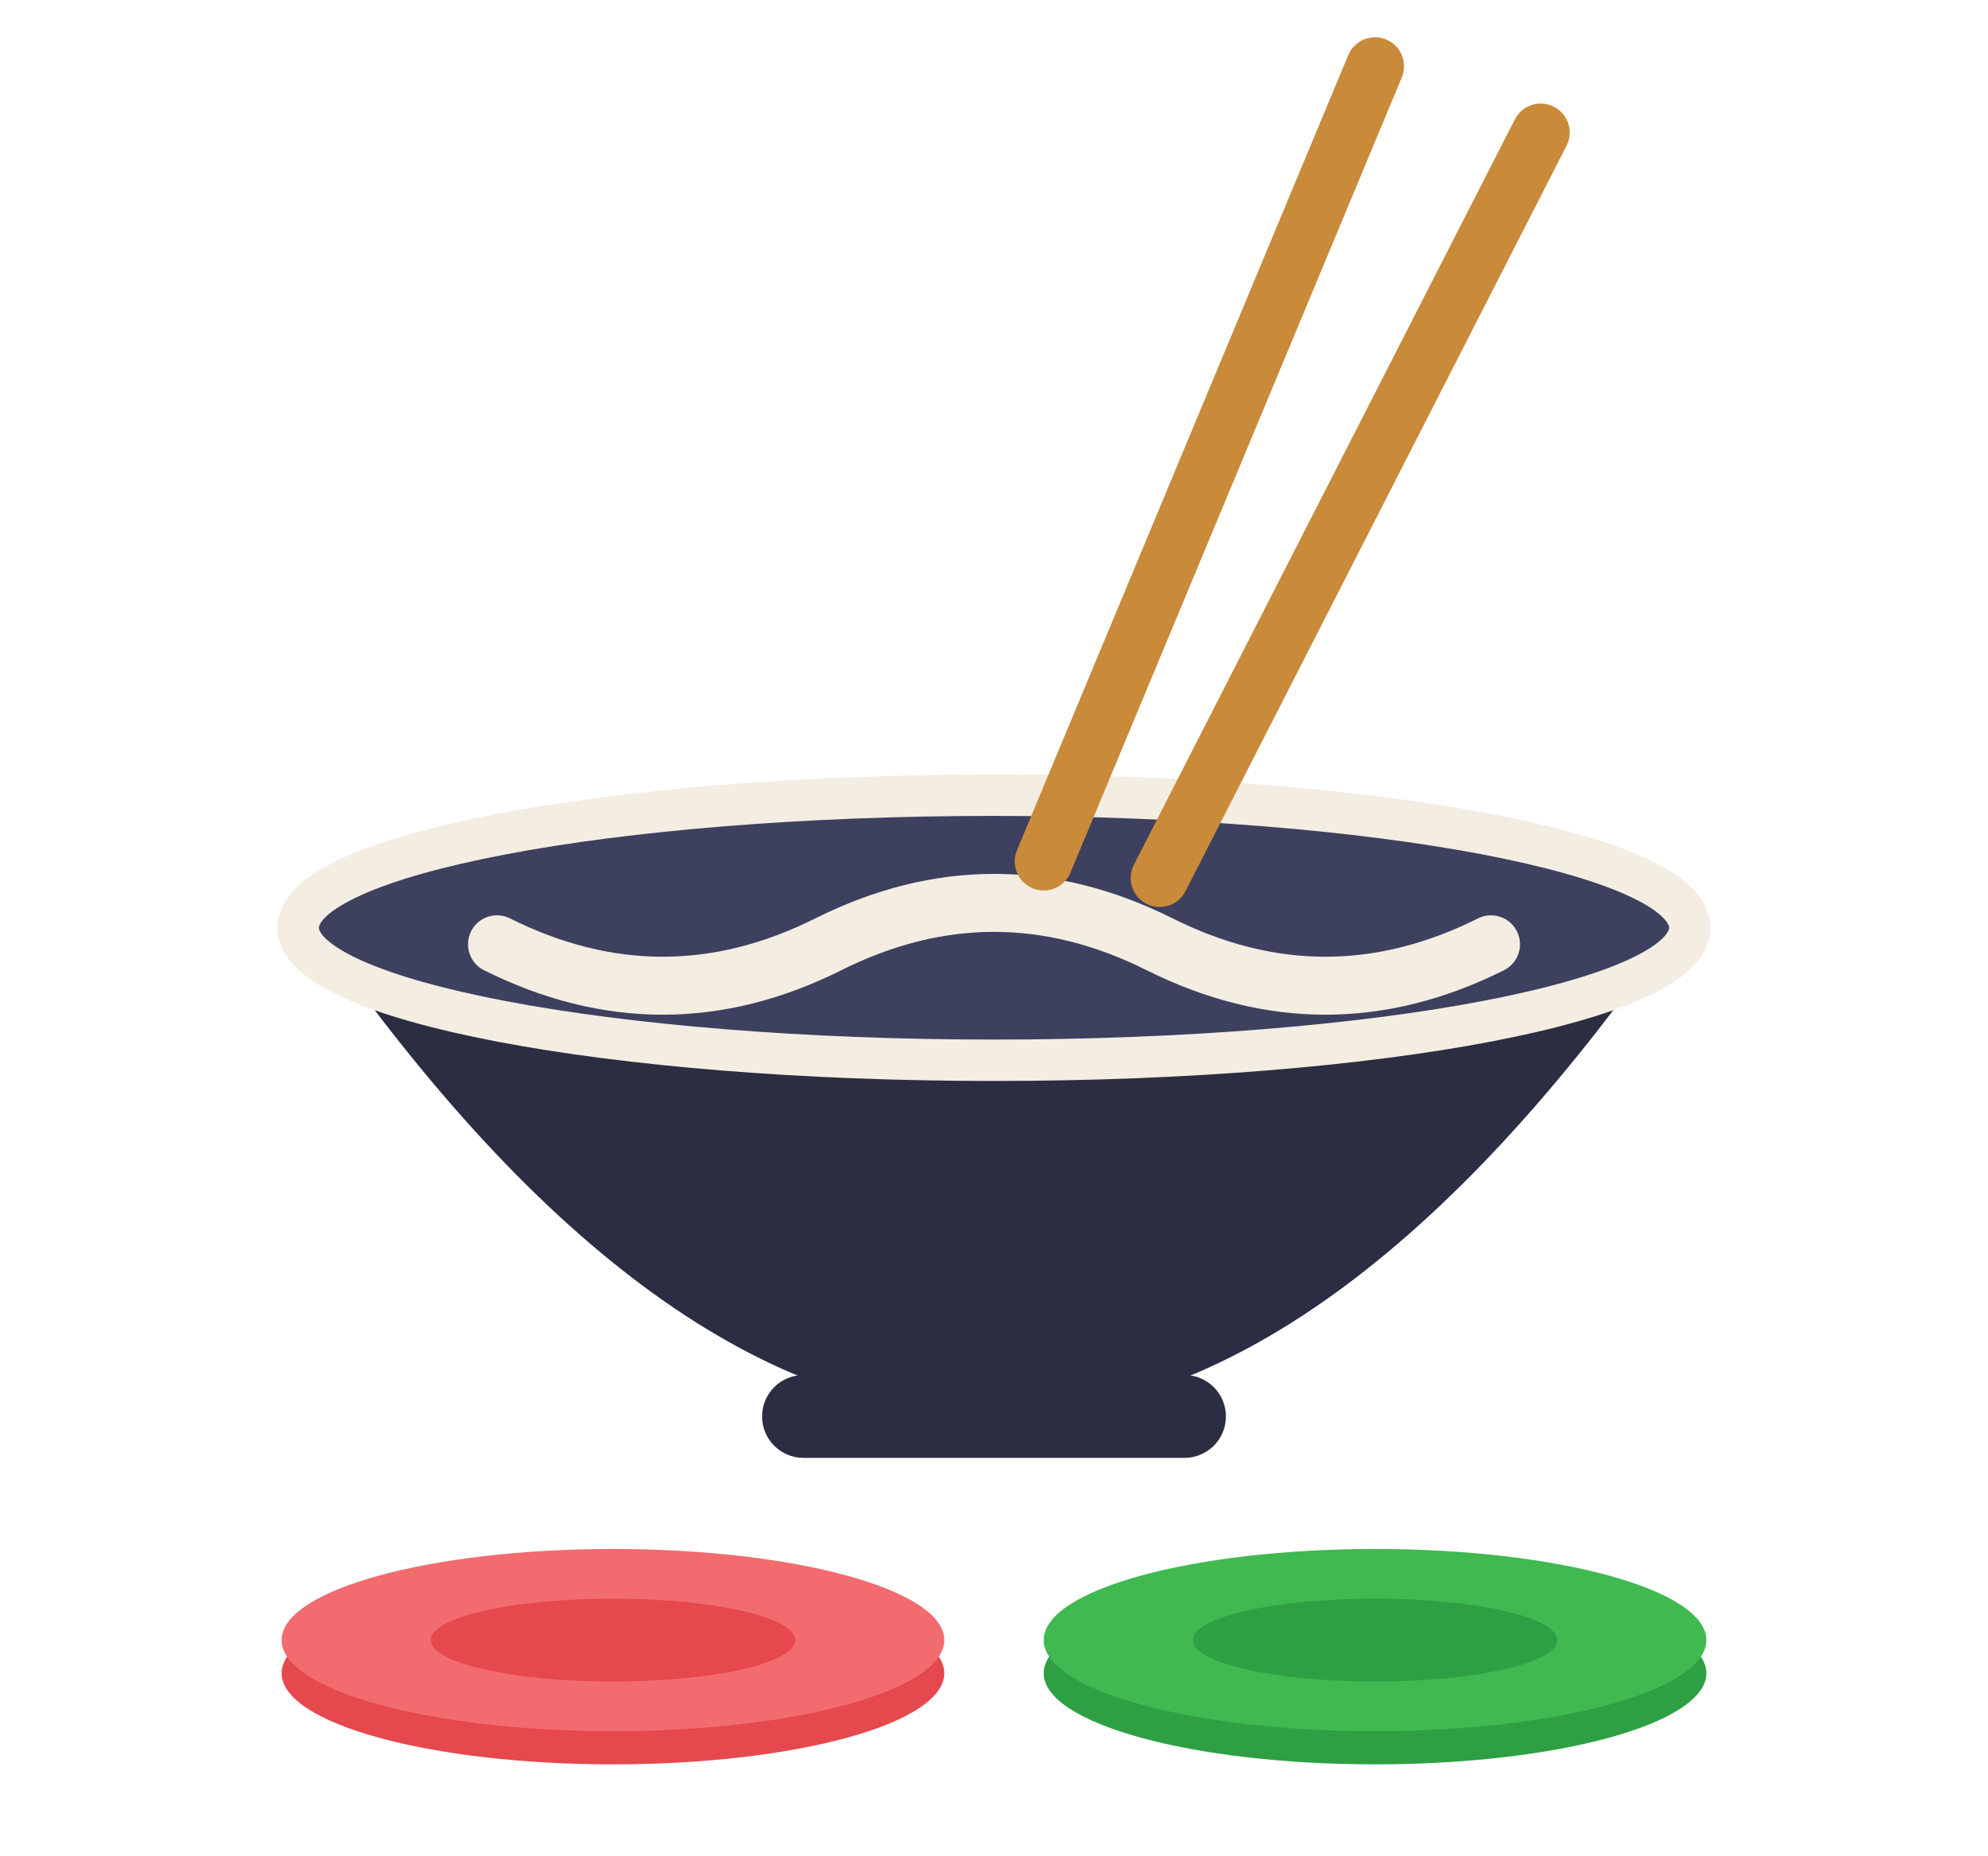
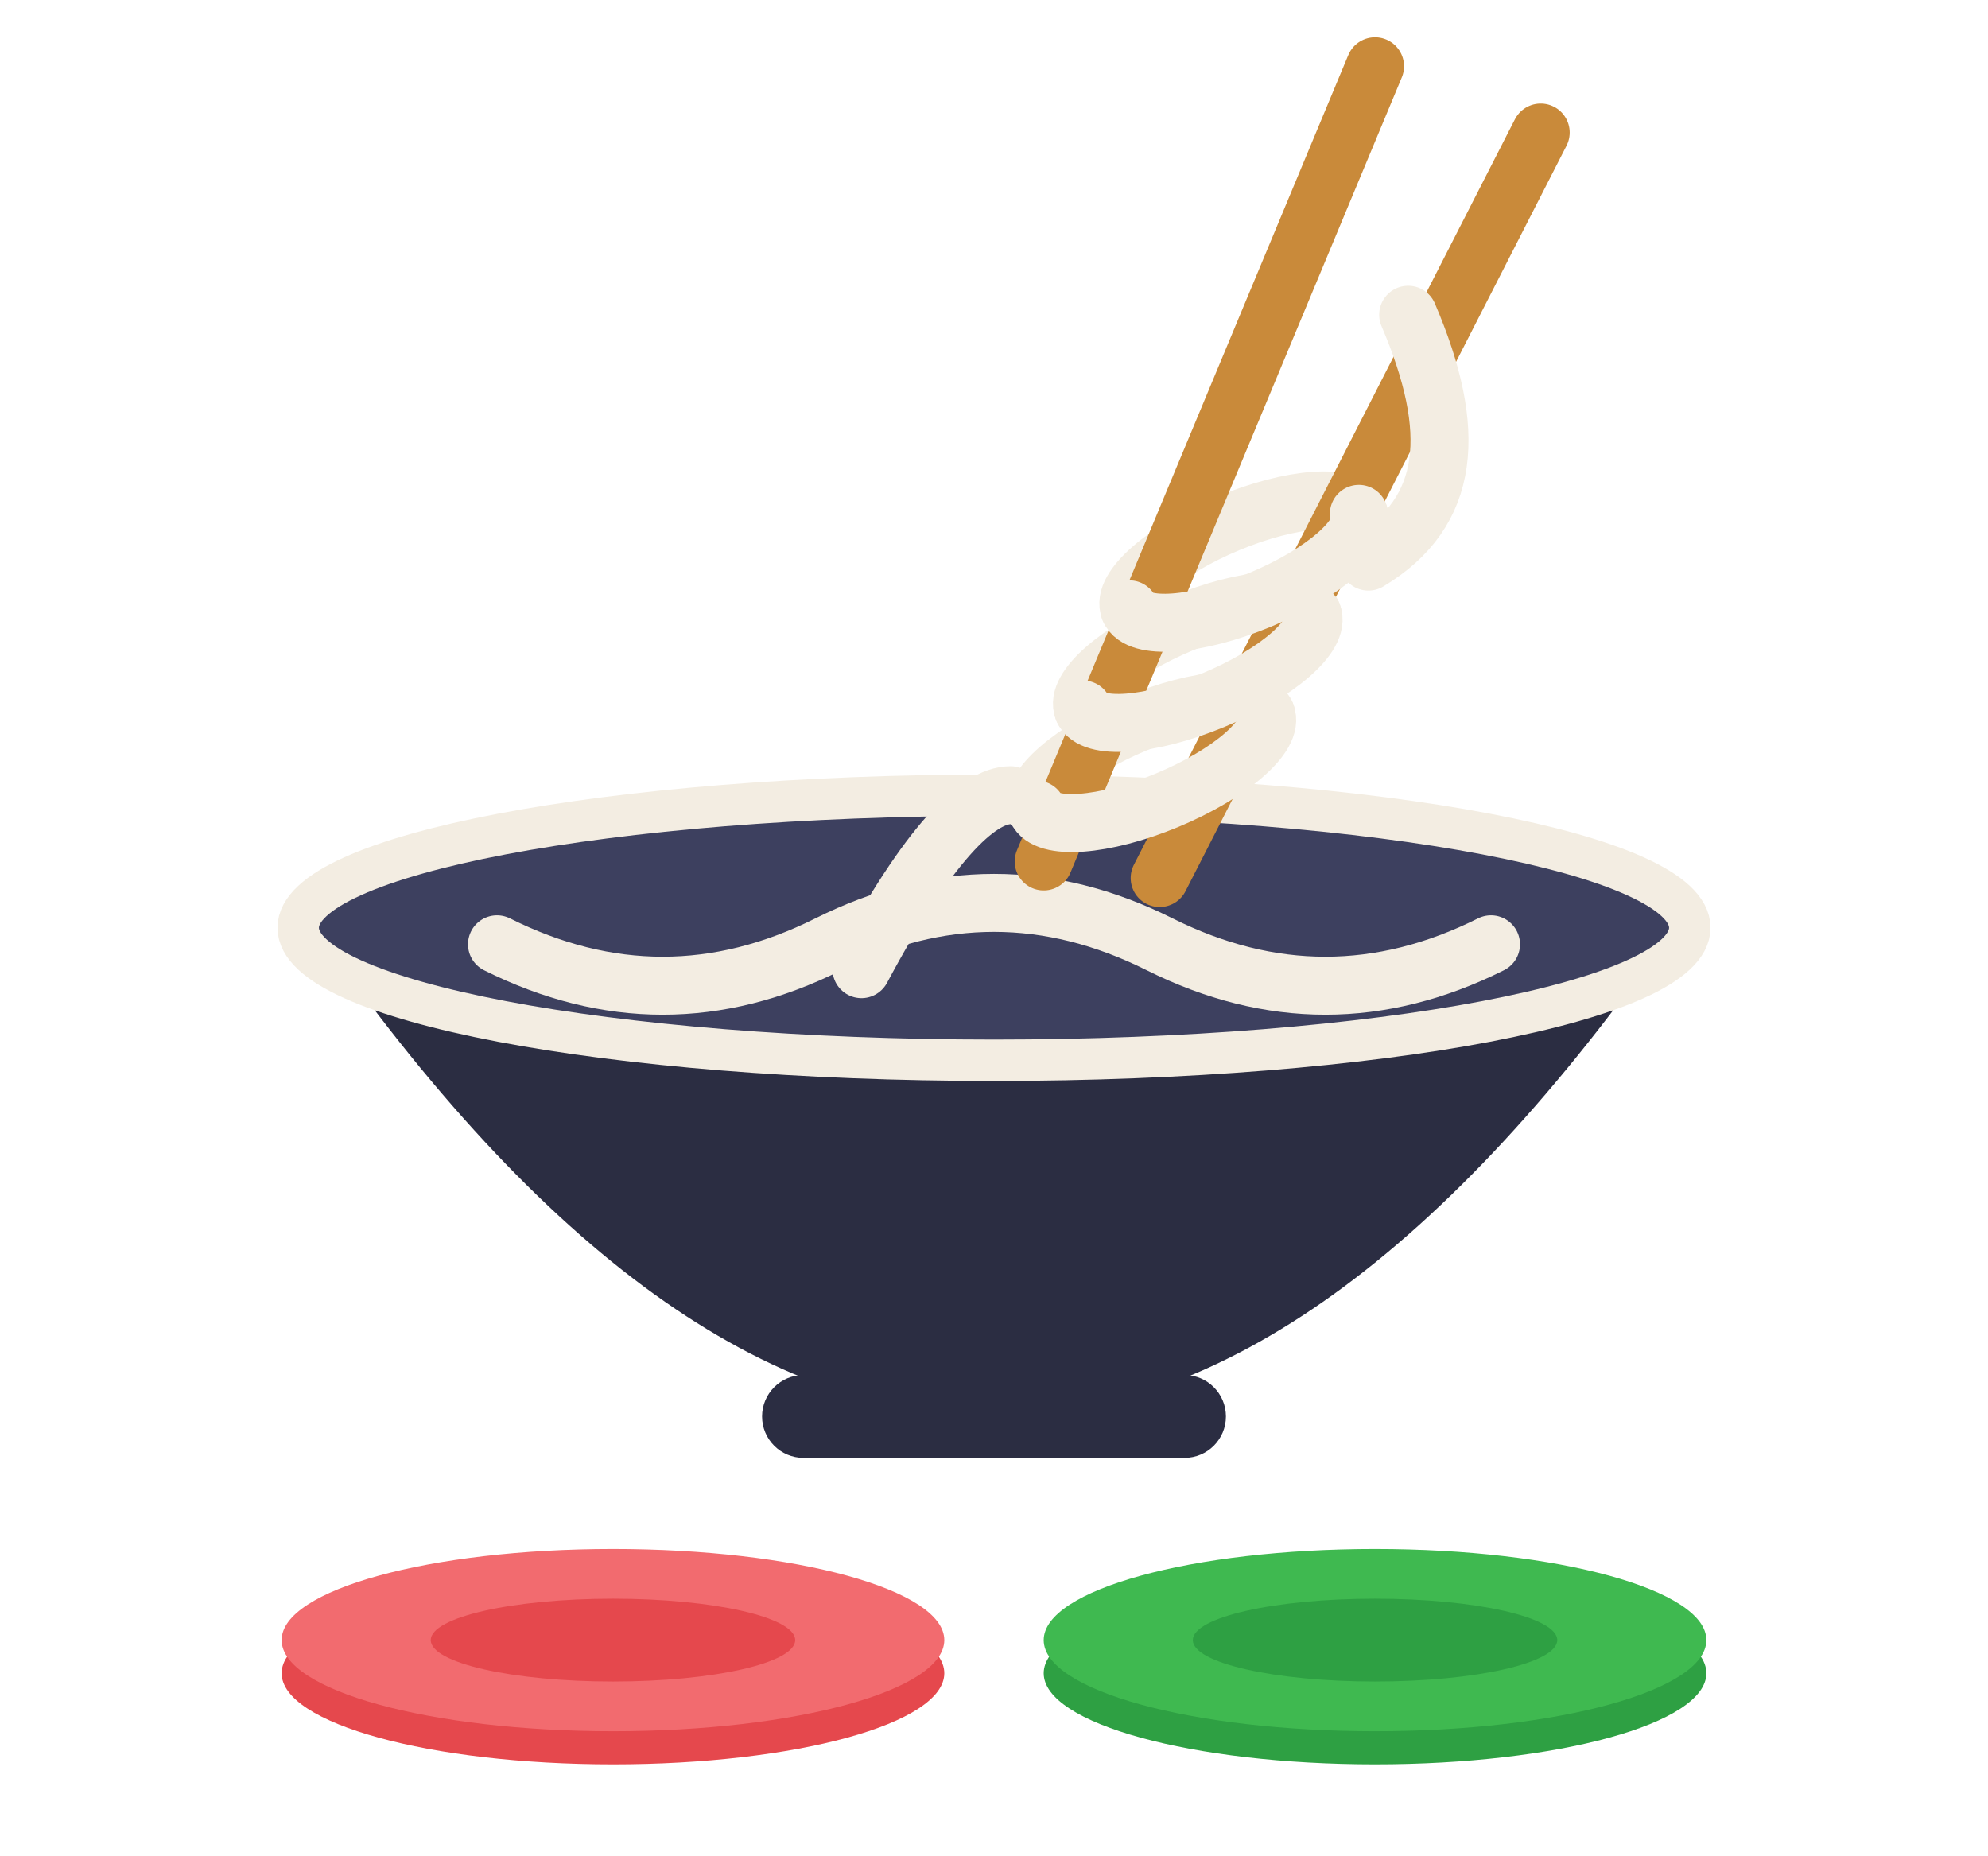
<svg xmlns="http://www.w3.org/2000/svg" viewBox="0 10 240 224" width="240" height="224" role="img" aria-label="Sobaya">
  <path d="M38 122 Q120 240 202 122 Z" fill="#2b2d42" />
  <ellipse cx="120" cy="122" rx="84" ry="16" fill="#3d405f" />
  <ellipse cx="120" cy="122" rx="84" ry="16" fill="none" stroke="#f3ede2" stroke-width="5" />
  <rect x="92" y="176" width="56" height="10" rx="5" fill="#2b2d42" />
  <path d="M60 124 q20 10 40 0 q20 -10 40 0 q20 10 40 0" fill="none" stroke="#f3ede2" stroke-width="7" stroke-linecap="round" />
+   <g fill="none" stroke="#f3ede2" stroke-width="7" stroke-linecap="round">
+     <path d="M104 127 C 112 112, 118 106, 122.0 106.0" />
+     <path d="M124.0 101.98 A15 5 0 0 1 154.0 101.98" transform="rotate(-22.6 139.0 101.98)" />
+     <path d="M129.6 89.89 A15 5 0 0 1 159.6 89.89" transform="rotate(-22.6 144.6 89.89)" />
+     <path d="M135.2 77.8 A15 5 0 0 1 165.2 77.8" transform="rotate(-22.6 150.2 77.8)" />
+   </g>
  <g stroke="#c98a3a" stroke-width="7" stroke-linecap="round">
    <line x1="166" y1="18" x2="126" y2="114" />
    <line x1="186" y1="26" x2="140" y2="116" />
+   </g>
+   <g fill="none" stroke="#f3ede2" stroke-width="7" stroke-linecap="round">
+     <path d="M154.0 101.98 A15 5 0 0 1 124.0 101.98" transform="rotate(-22.6 139.0 101.98)" />
+     <path d="M159.6 89.89 A15 5 0 0 1 129.6 89.89" transform="rotate(-22.6 144.6 89.89)" />
+     <path d="M165.2 77.8 A15 5 0 0 1 135.2 77.8" transform="rotate(-22.6 150.2 77.8)" />
+     <path d="M165.2 77.8 C 175.2 71.8, 176 62, 170 48" />
  </g>
  <g>
    <ellipse cx="74" cy="212" rx="40" ry="11" fill="#e5484d" />
    <ellipse cx="74" cy="208" rx="40" ry="11" fill="#f26b6f" />
    <ellipse cx="74" cy="208" rx="22" ry="5" fill="#e5484d" />
  </g>
  <g>
    <ellipse cx="166" cy="212" rx="40" ry="11" fill="#2ea043" />
    <ellipse cx="166" cy="208" rx="40" ry="11" fill="#3fb950" />
    <ellipse cx="166" cy="208" rx="22" ry="5" fill="#2ea043" />
  </g>
</svg>
